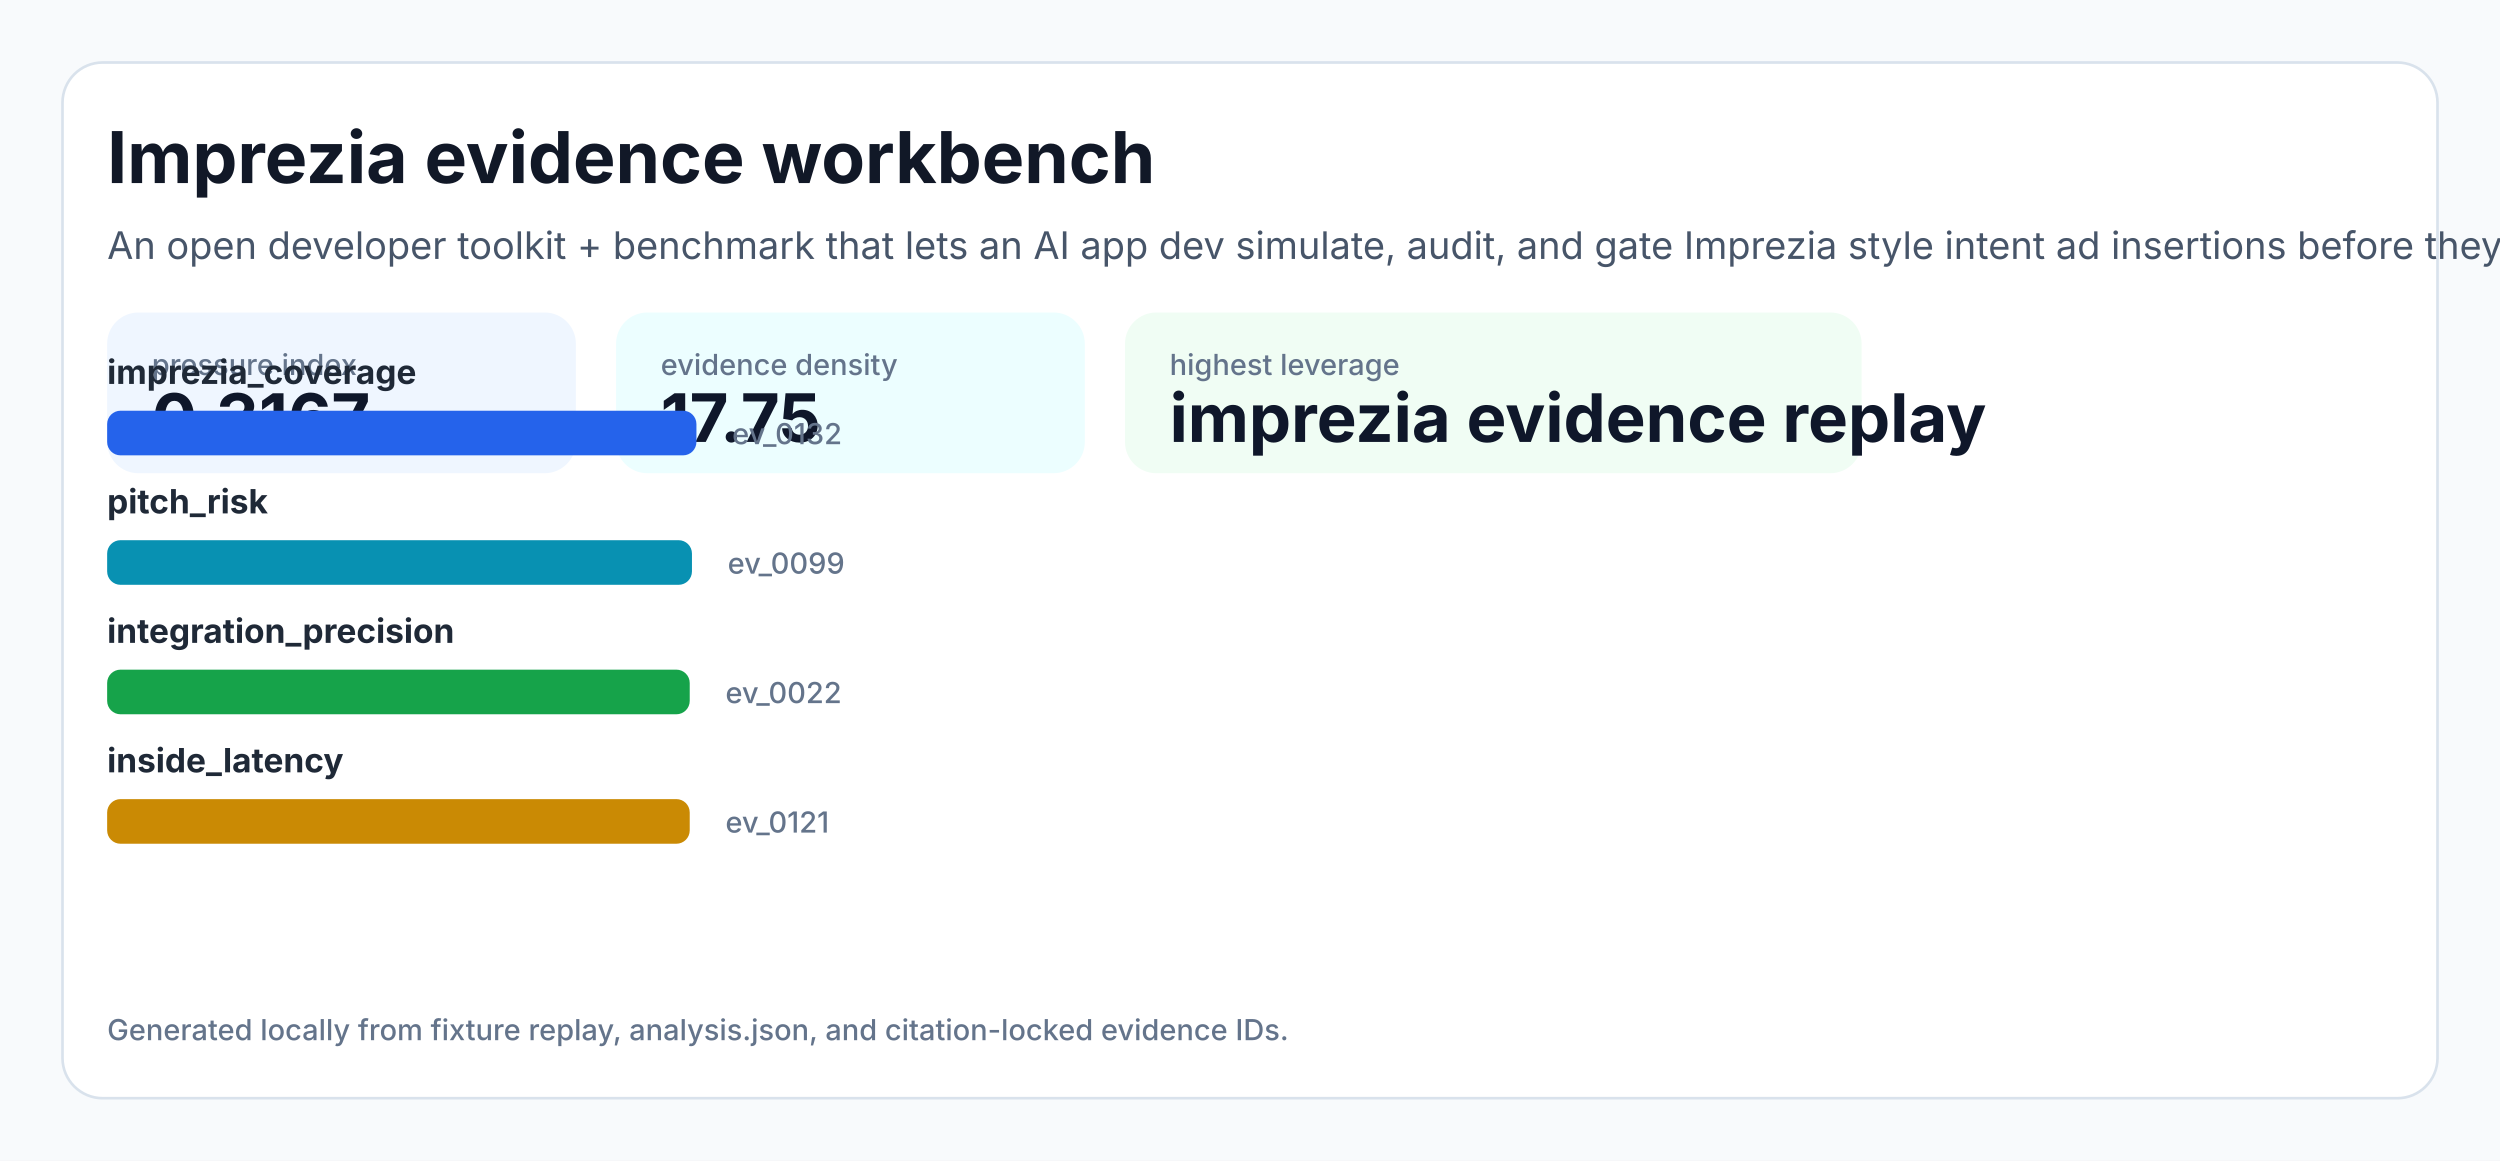
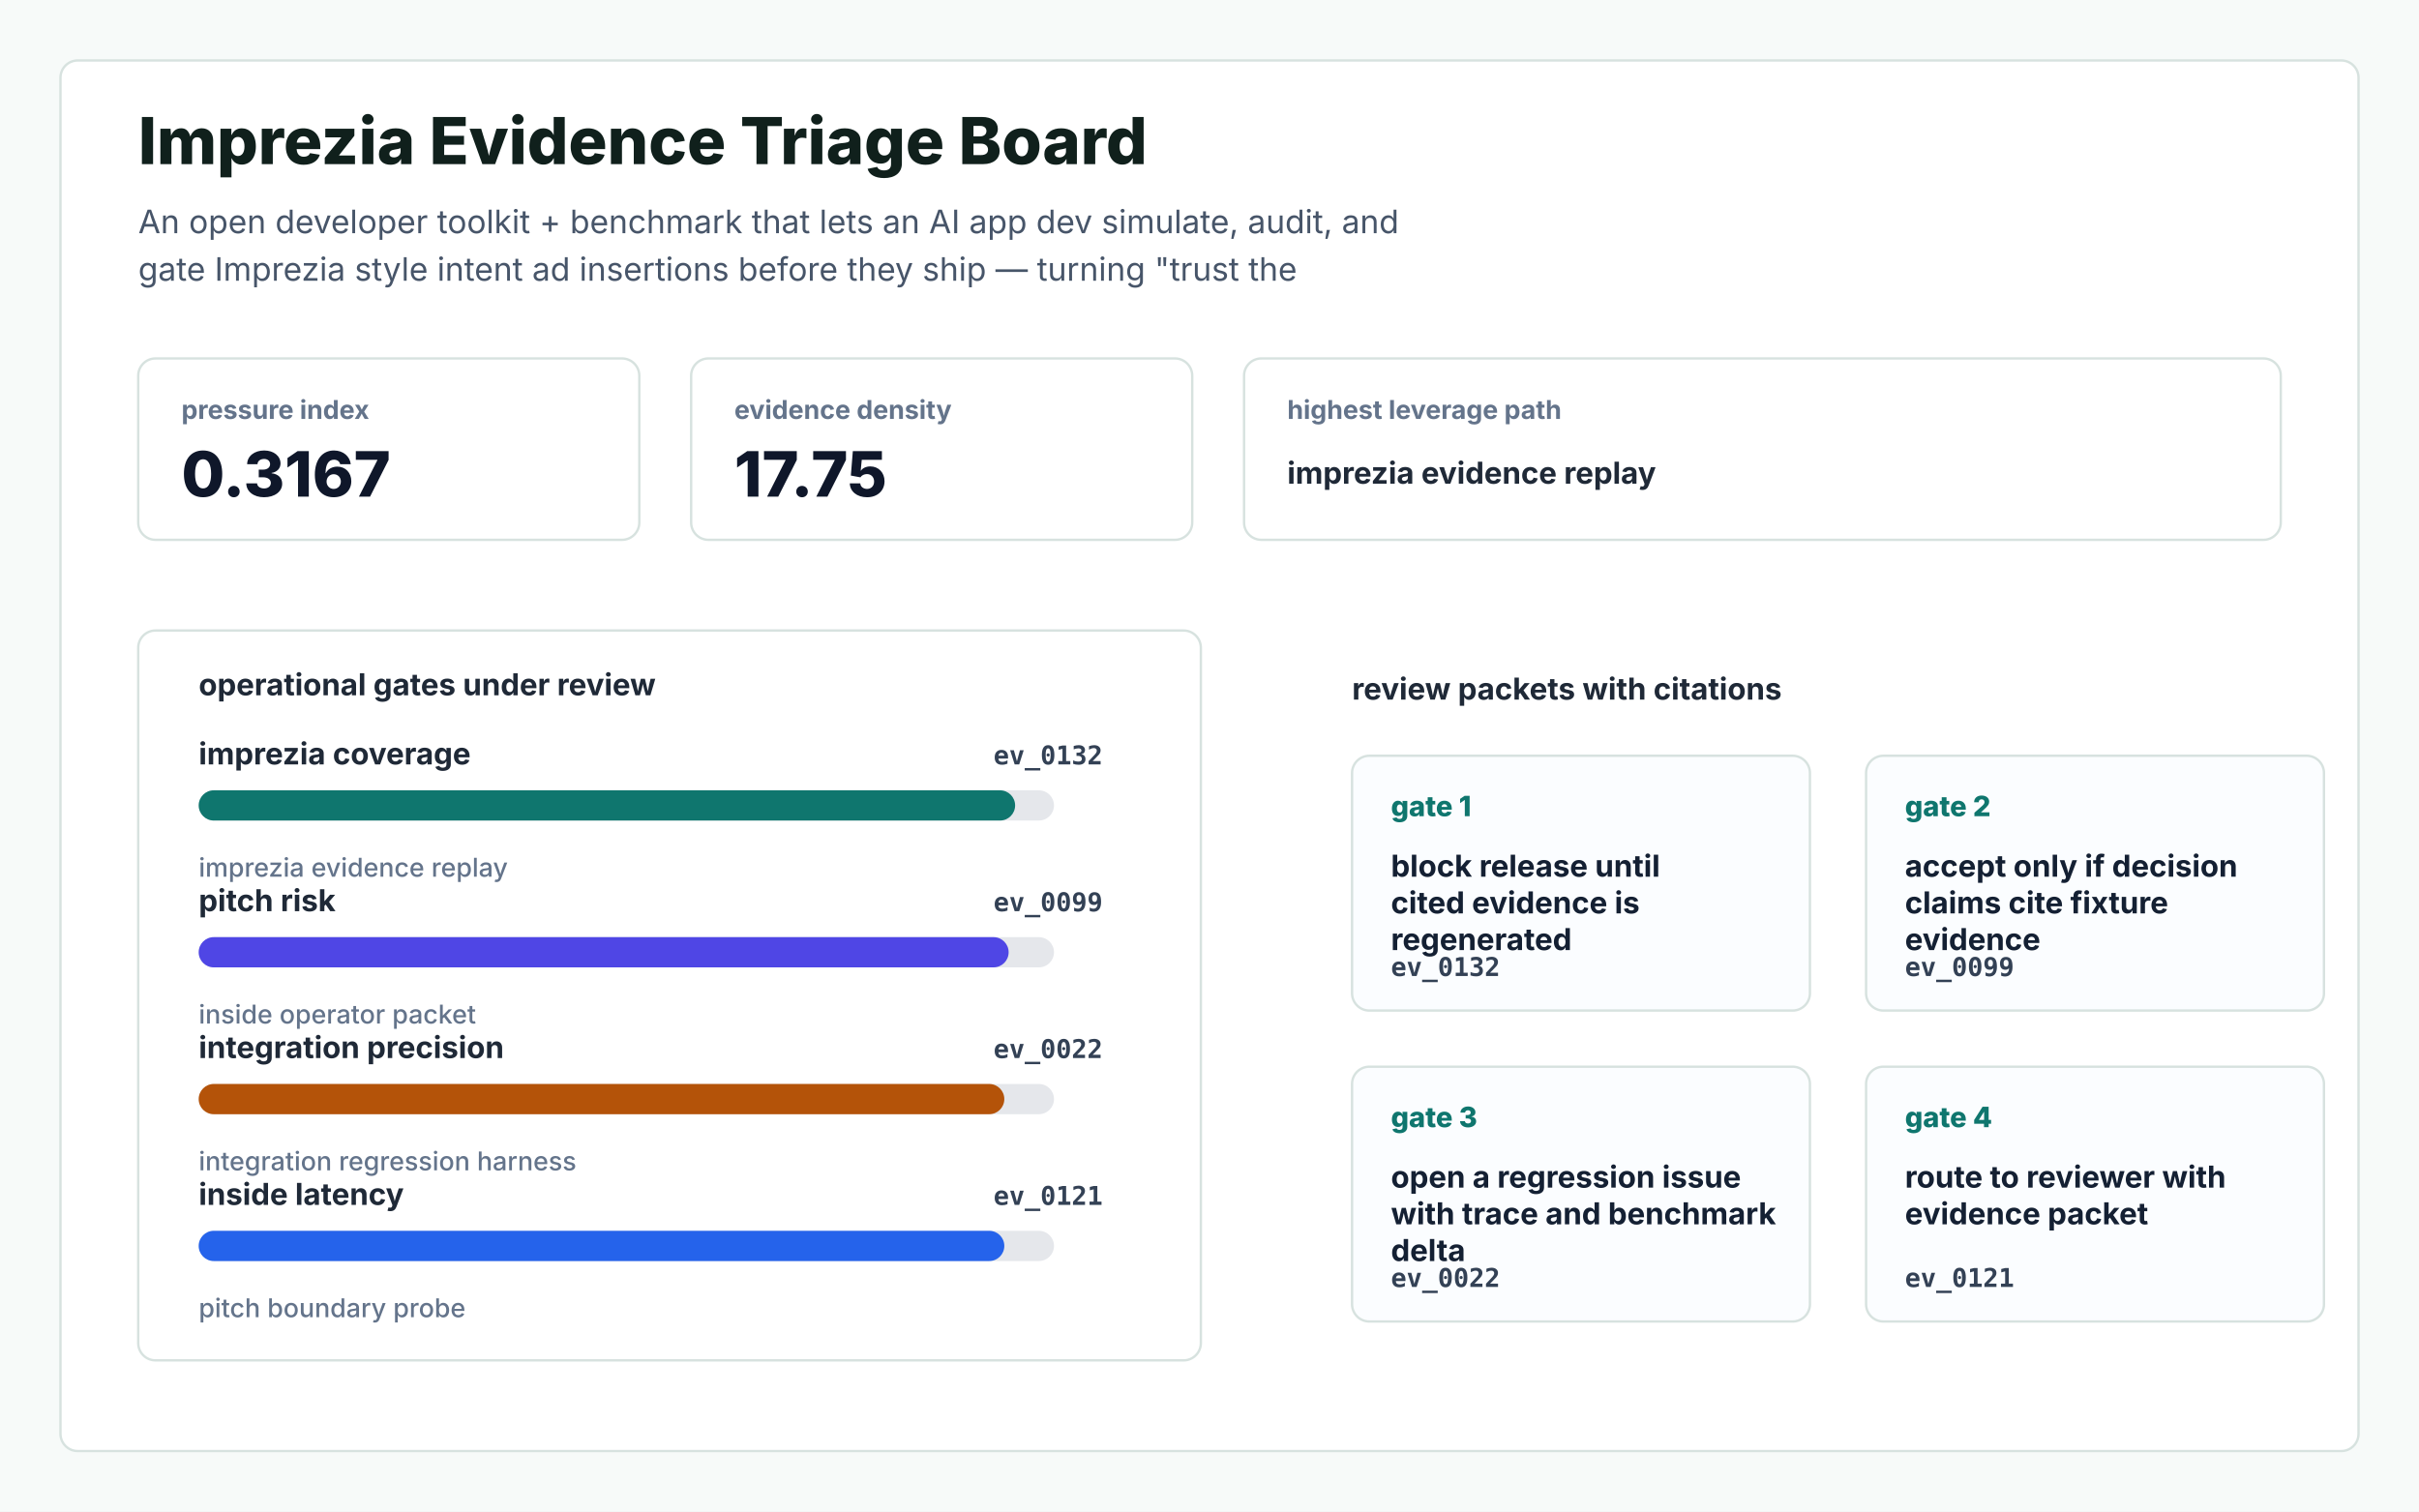
- <svg xmlns="http://www.w3.org/2000/svg" width="1120" height="520" viewBox="0 0 1120 520" role="img" aria-label="Imprezia project working dashboard preview">
+ <svg xmlns="http://www.w3.org/2000/svg" width="1120" height="700" viewBox="0 0 1120 700" role="img" aria-label="Imprezia visual evidence dashboard">
  <defs>
    <style>
-       .bg { fill: #f8fafc; }
-       .panel { fill: #ffffff; stroke: #d9e2ec; stroke-width: 1.2; }
-       .title { font: 700 32px -apple-system, BlinkMacSystemFont, "Segoe UI", sans-serif; fill: #111827; }
-       .sub { font: 400 17px -apple-system, BlinkMacSystemFont, "Segoe UI", sans-serif; fill: #475569; }
-       .label { font: 650 15px -apple-system, BlinkMacSystemFont, "Segoe UI", sans-serif; fill: #1f2937; }
-       .small { font: 500 13px -apple-system, BlinkMacSystemFont, "Segoe UI", sans-serif; fill: #64748b; }
-       .metric { font: 750 30px -apple-system, BlinkMacSystemFont, "Segoe UI", sans-serif; fill: #0f172a; }
+       .bg { fill:#f7faf9; }
+       .panel { fill:#ffffff; stroke:#d7e2df; stroke-width:1.1; }
+       .card { fill:#ffffff; stroke:#d7e2df; stroke-width:1.1; }
+       .actioncard { fill:#fbfdff; stroke:#d7e2df; stroke-width:1.1; }
+       .title { font:760 30px -apple-system,BlinkMacSystemFont,"Segoe UI",sans-serif; fill:#10201c; }
+       .sub { font:420 15px -apple-system,BlinkMacSystemFont,"Segoe UI",sans-serif; fill:#475569; }
+       .label { font:700 14px -apple-system,BlinkMacSystemFont,"Segoe UI",sans-serif; fill:#1f2937; }
+       .caption { font:500 12px -apple-system,BlinkMacSystemFont,"Segoe UI",sans-serif; fill:#64748b; }
+       .small { font:650 12px -apple-system,BlinkMacSystemFont,"Segoe UI",sans-serif; fill:#64748b; }
+       .metric { font:780 29px -apple-system,BlinkMacSystemFont,"Segoe UI",sans-serif; fill:#0f172a; }
+       .rank { font:760 13px -apple-system,BlinkMacSystemFont,"Segoe UI",sans-serif; fill:#0f766e; }
+       .cardtext { font:650 14px -apple-system,BlinkMacSystemFont,"Segoe UI",sans-serif; fill:#142033; }
+       .mono { font:700 12px ui-monospace,SFMono-Regular,Menlo,monospace; fill:#334155; }
    </style>
  </defs>
-   <rect class="bg" width="1120" height="520" rx="0" />
-   <rect class="panel" x="28" y="28" width="1064" height="464" rx="18" />
-   <text class="title" x="48" y="82">Imprezia evidence workbench</text>
-   <text class="sub" x="48" y="116">An open developer toolkit + benchmark that lets an AI app dev simulate, audit, and gate Imprezia style intent ad insertions before they ship - turning "trust the network" into "trust and verify in CI."</text>
-   <rect x="48" y="140" width="210" height="72" rx="14" fill="#eff6ff" />
-   <text class="small" x="68" y="168">pressure index</text>
-   <text class="metric" x="68" y="198">0.3167</text>
-   <rect x="276" y="140" width="210" height="72" rx="14" fill="#ecfeff" />
-   <text class="small" x="296" y="168">evidence density</text>
-   <text class="metric" x="296" y="198">17.75</text>
-   <rect x="504" y="140" width="330" height="72" rx="14" fill="#f0fdf4" />
-   <text class="small" x="524" y="168">highest leverage</text>
-   <text class="metric" x="524" y="198">imprezia evidence replay</text>
-   <text x="48" y="172" class="label">imprezia_coverage</text>
-   <rect x="48" y="184" width="264" height="20" rx="6" fill="#2563eb" />
-   <text x="328" y="199" class="small">ev_0132</text>
-   <text x="48" y="230" class="label">pitch_risk</text>
-   <rect x="48" y="242" width="262" height="20" rx="6" fill="#0891b2" />
-   <text x="326" y="257" class="small">ev_0099</text>
-   <text x="48" y="288" class="label">integration_precision</text>
-   <rect x="48" y="300" width="261" height="20" rx="6" fill="#16a34a" />
-   <text x="325" y="315" class="small">ev_0022</text>
-   <text x="48" y="346" class="label">inside_latency</text>
-   <rect x="48" y="358" width="261" height="20" rx="6" fill="#ca8a04" />
-   <text x="325" y="373" class="small">ev_0121</text>
-   <text class="small" x="48" y="466">Generated locally from fixture replay, analysis.json, and citation-locked evidence IDs.</text>
+   <rect class="bg" width="1120" height="700" />
+   <rect class="panel" x="28" y="28" width="1064" height="644" rx="8" />
+   <text class="title" x="64" y="76">Imprezia Evidence Triage Board</text>
+   <text class="sub" x="64" y="108">
+     <tspan x="64" dy="0">An open developer toolkit + benchmark that lets an AI app dev simulate, audit, and</tspan>
+     <tspan x="64" dy="22">gate Imprezia style intent ad insertions before they ship — turning "trust the</tspan>
+   </text>
+   <rect class="card" x="64" y="166" width="232" height="84" rx="8" />
+   <text class="small" x="84" y="194">pressure index</text>
+   <text class="metric" x="84" y="230">0.3167</text>
+   <rect class="card" x="320" y="166" width="232" height="84" rx="8" />
+   <text class="small" x="340" y="194">evidence density</text>
+   <text class="metric" x="340" y="230">17.75</text>
+   <rect class="card" x="576" y="166" width="480" height="84" rx="8" />
+   <text class="small" x="596" y="194">highest leverage path</text>
+   <text class="label" x="596" y="224">
+     <tspan x="596" dy="0">imprezia evidence replay</tspan>
+   </text>
+   <rect class="card" x="64" y="292" width="492" height="338" rx="8" />
+   <text class="label" x="92" y="322">operational gates under review</text>
+   <text x="92" y="354" class="label">imprezia coverage</text>
+   <text x="460" y="354" class="mono">ev_0132</text>
+   <rect x="92" y="366" width="396" height="14" rx="7" fill="#e5e7eb" />
+   <rect x="92" y="366" width="378" height="14" rx="7" fill="#0f766e" />
+   <text x="92" y="406" class="caption">imprezia evidence replay</text>
+   <text x="92" y="422" class="label">pitch risk</text>
+   <text x="460" y="422" class="mono">ev_0099</text>
+   <rect x="92" y="434" width="396" height="14" rx="7" fill="#e5e7eb" />
+   <rect x="92" y="434" width="375" height="14" rx="7" fill="#4f46e5" />
+   <text x="92" y="474" class="caption">inside operator packet</text>
+   <text x="92" y="490" class="label">integration precision</text>
+   <text x="460" y="490" class="mono">ev_0022</text>
+   <rect x="92" y="502" width="396" height="14" rx="7" fill="#e5e7eb" />
+   <rect x="92" y="502" width="373" height="14" rx="7" fill="#b45309" />
+   <text x="92" y="542" class="caption">integration regression harness</text>
+   <text x="92" y="558" class="label">inside latency</text>
+   <text x="460" y="558" class="mono">ev_0121</text>
+   <rect x="92" y="570" width="396" height="14" rx="7" fill="#e5e7eb" />
+   <rect x="92" y="570" width="373" height="14" rx="7" fill="#2563eb" />
+   <text x="92" y="610" class="caption">pitch boundary probe</text>
+   <text class="label" x="626" y="324">review packets with citations</text>
+   <rect class="actioncard" x="626" y="350" width="212" height="118" rx="8" />
+   <text class="rank" x="644" y="378">gate 1</text>
+   <text class="cardtext" x="644" y="406">
+     <tspan x="644" dy="0">block release until</tspan>
+     <tspan x="644" dy="17">cited evidence is</tspan>
+     <tspan x="644" dy="17">regenerated</tspan>
+   </text>
+   <text class="mono" x="644" y="452">ev_0132</text>
+   <rect class="actioncard" x="864" y="350" width="212" height="118" rx="8" />
+   <text class="rank" x="882" y="378">gate 2</text>
+   <text class="cardtext" x="882" y="406">
+     <tspan x="882" dy="0">accept only if decision</tspan>
+     <tspan x="882" dy="17">claims cite fixture</tspan>
+     <tspan x="882" dy="17">evidence</tspan>
+   </text>
+   <text class="mono" x="882" y="452">ev_0099</text>
+   <rect class="actioncard" x="626" y="494" width="212" height="118" rx="8" />
+   <text class="rank" x="644" y="522">gate 3</text>
+   <text class="cardtext" x="644" y="550">
+     <tspan x="644" dy="0">open a regression issue</tspan>
+     <tspan x="644" dy="17">with trace and benchmark</tspan>
+     <tspan x="644" dy="17">delta</tspan>
+   </text>
+   <text class="mono" x="644" y="596">ev_0022</text>
+   <rect class="actioncard" x="864" y="494" width="212" height="118" rx="8" />
+   <text class="rank" x="882" y="522">gate 4</text>
+   <text class="cardtext" x="882" y="550">
+     <tspan x="882" dy="0">route to reviewer with</tspan>
+     <tspan x="882" dy="17">evidence packet</tspan>
+   </text>
+   <text class="mono" x="882" y="596">ev_0121</text>
</svg>
